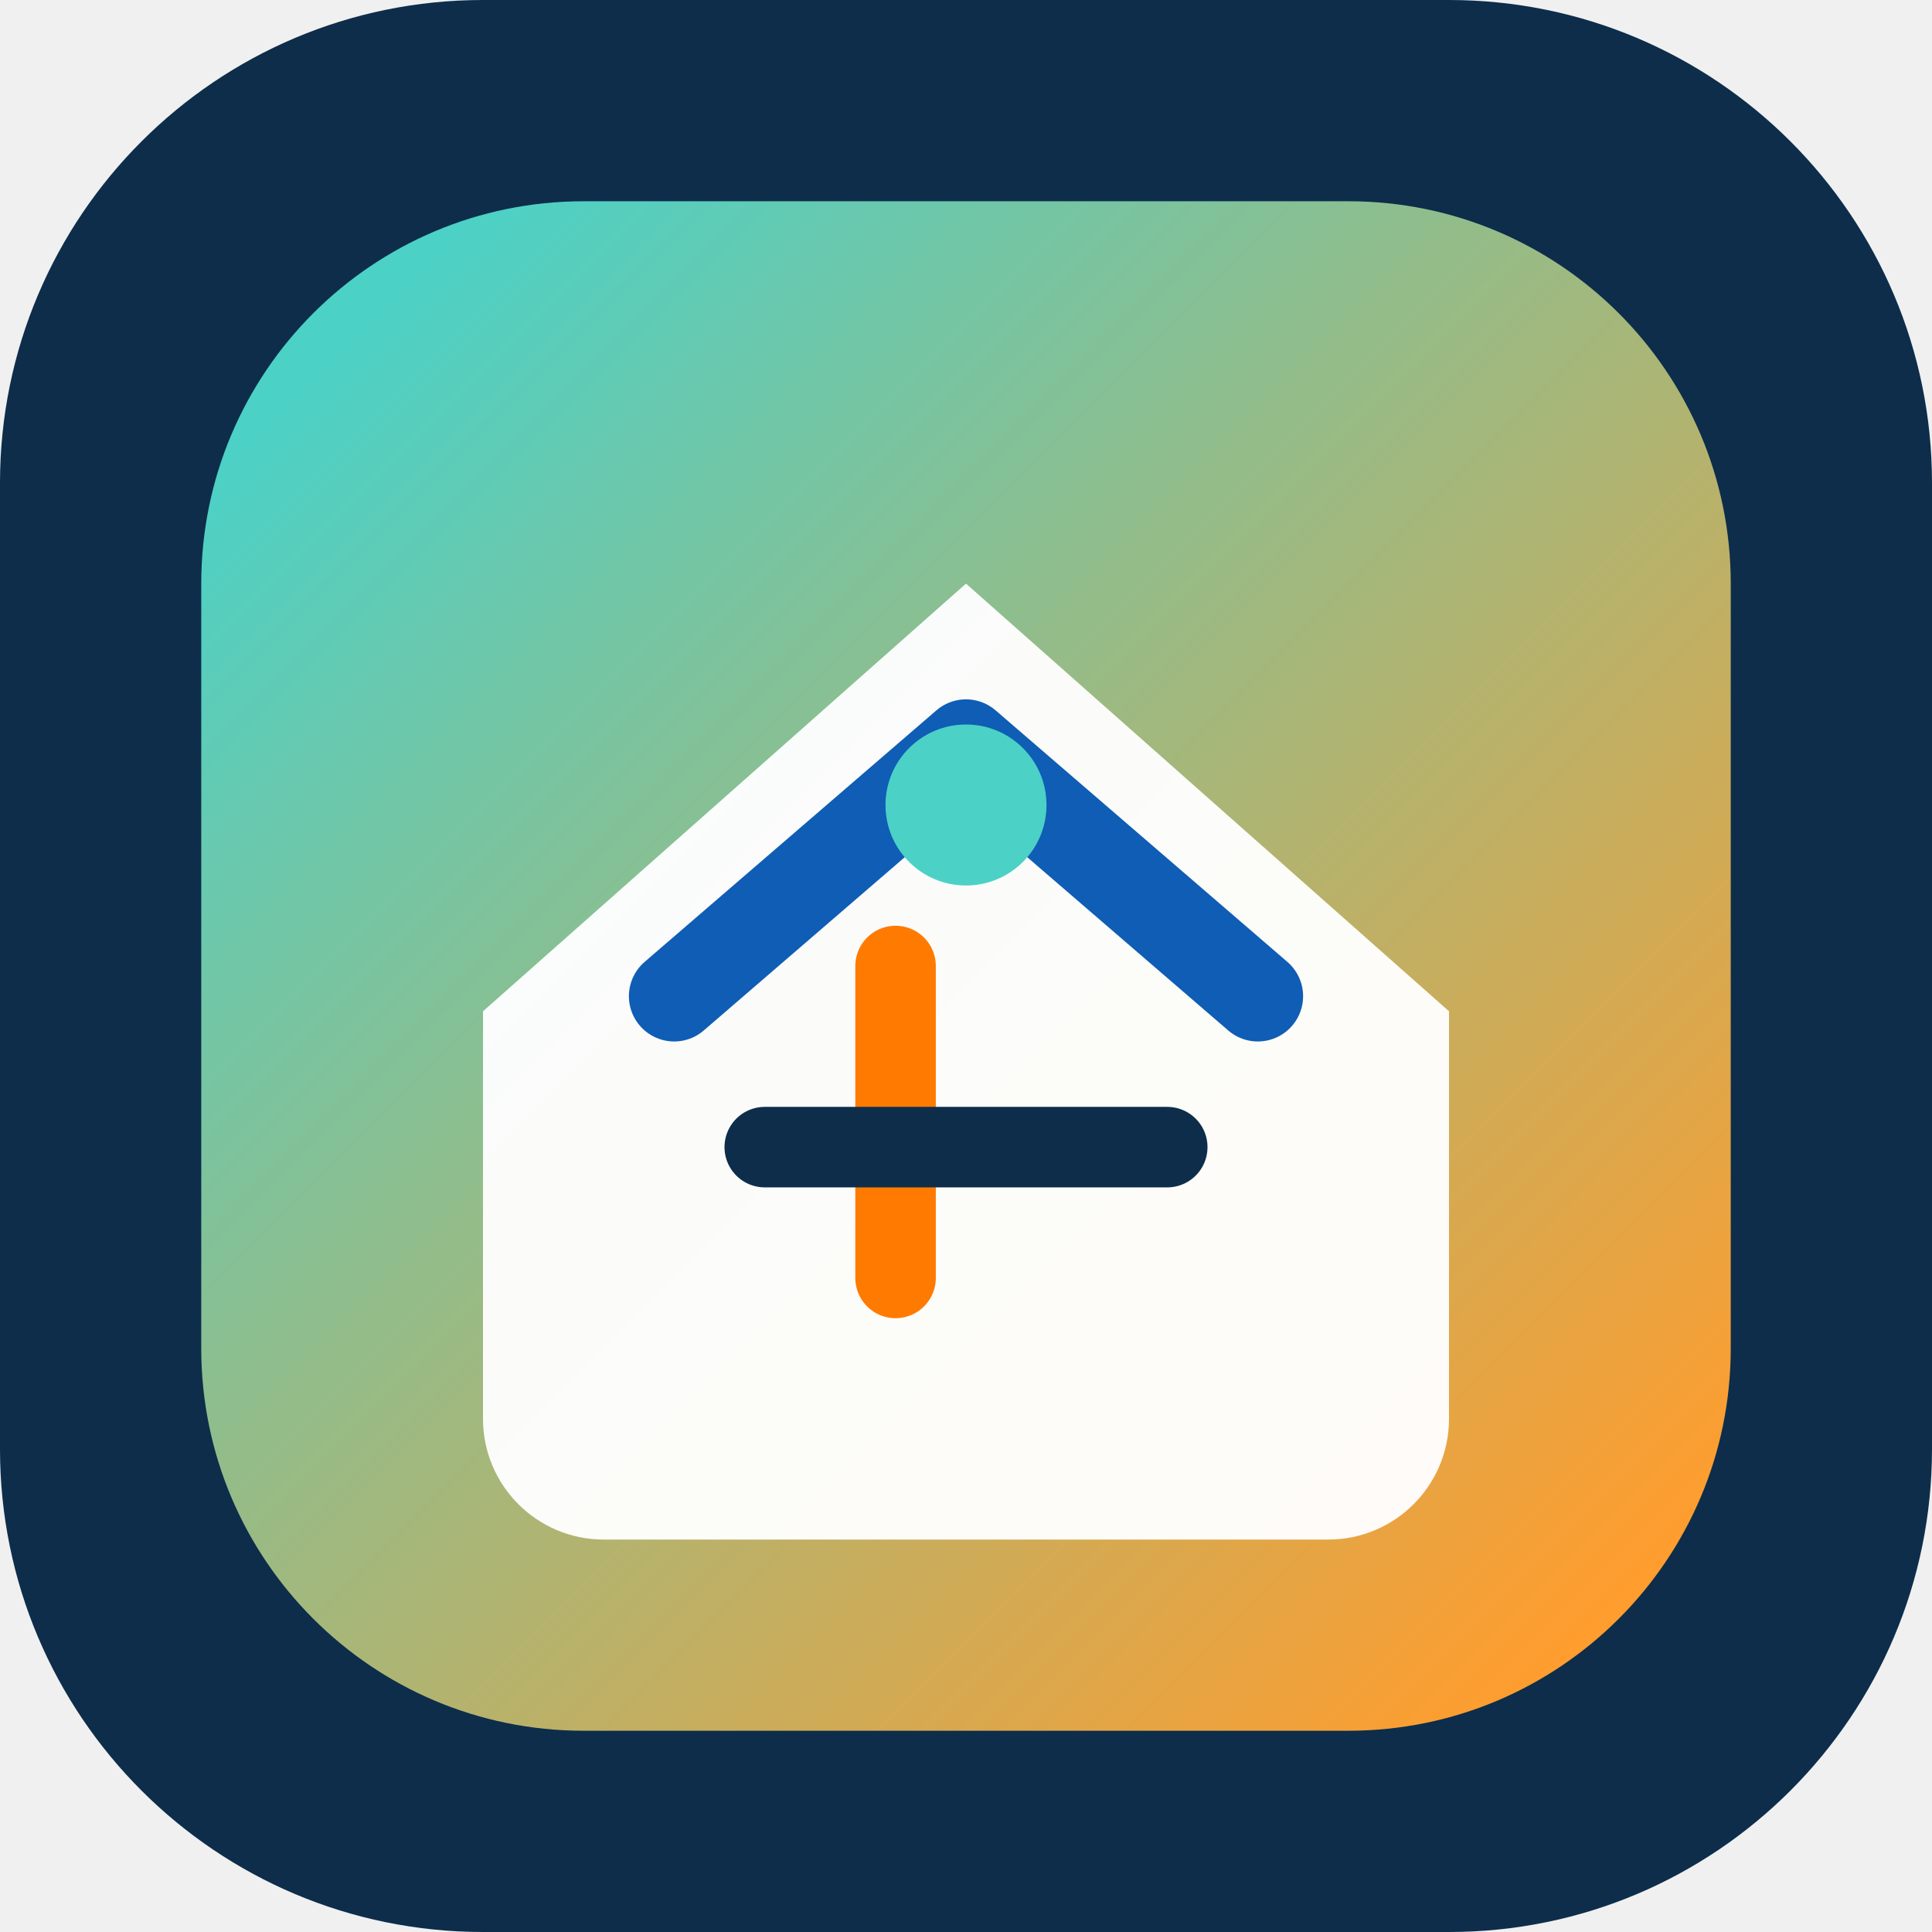
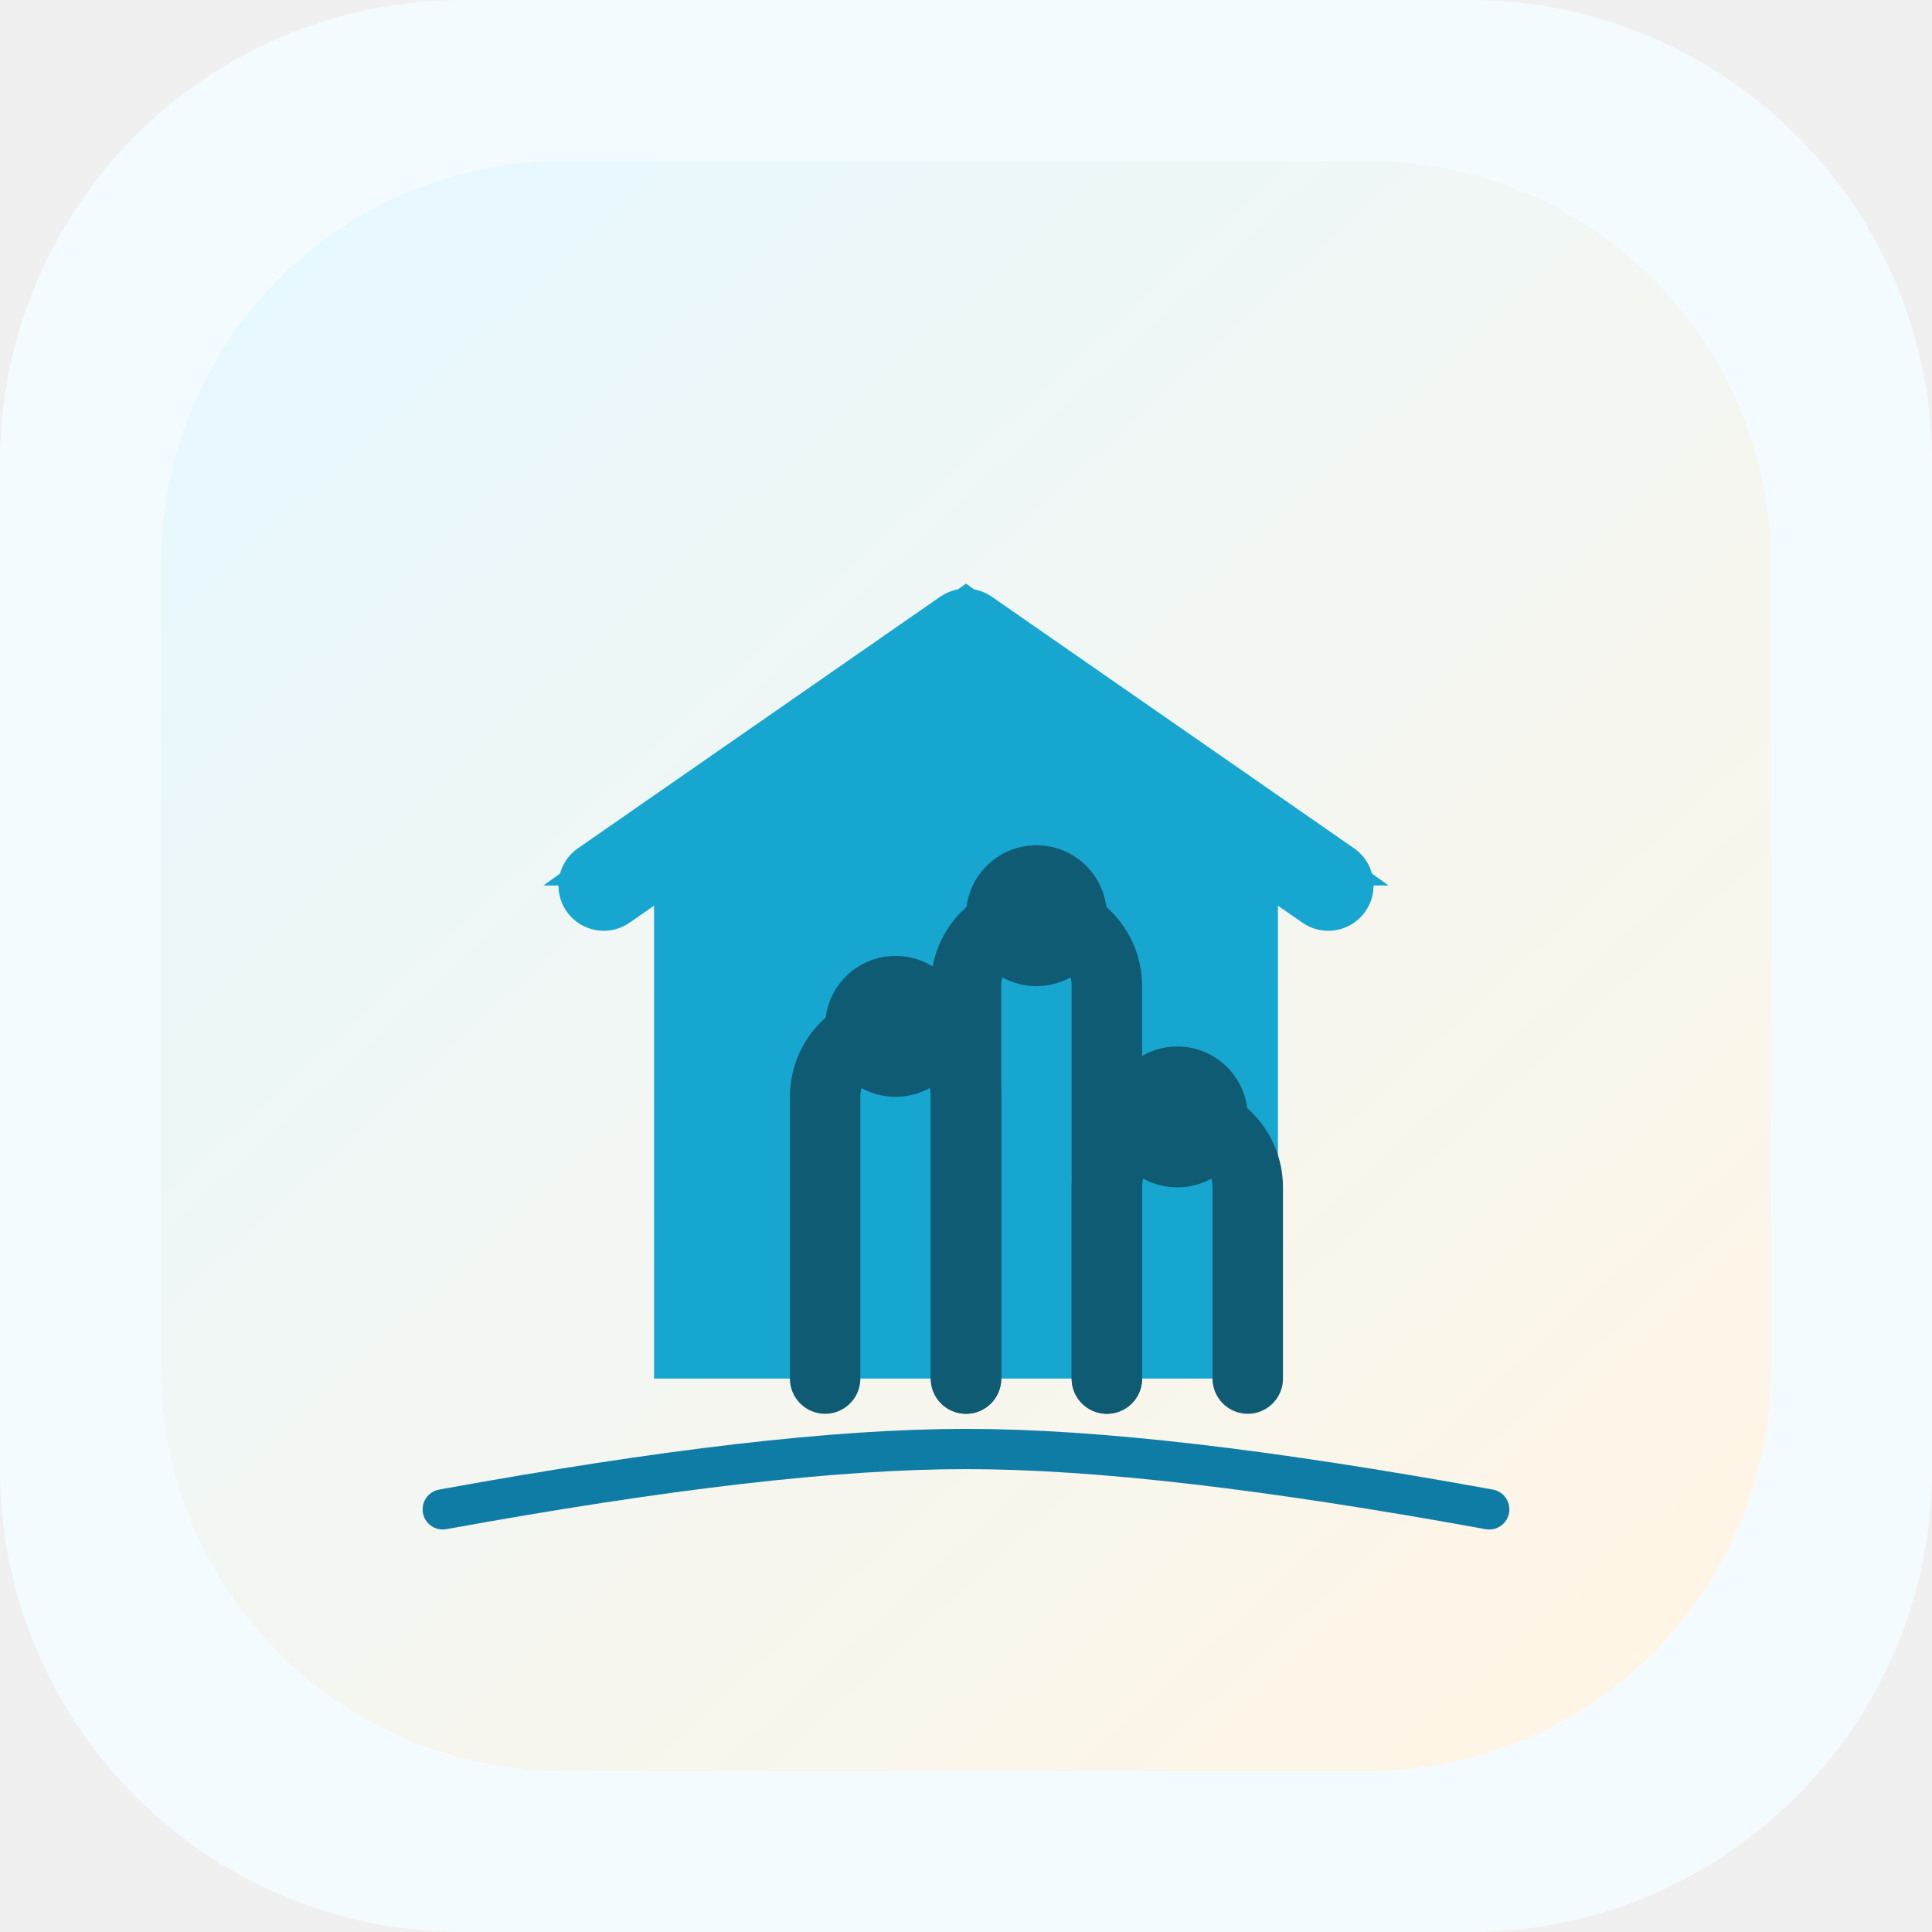
<svg xmlns="http://www.w3.org/2000/svg" width="192" height="192" viewBox="0 0 192 192" fill="none">
-   <rect width="192" height="192" rx="48" fill="#0D2D4B" />
-   <rect x="20" y="20" width="152" height="152" rx="38" fill="url(#paint0_linear_1_2)" />
-   <path d="M48 100.5L96 58L144 100.5V141C144 147.627 138.627 153 132 153H60C53.373 153 48 147.627 48 141V100.5Z" fill="white" fill-opacity="0.96" />
-   <path d="M67 99L96 74L125 99" stroke="#0F5DB5" stroke-width="9" stroke-linecap="round" stroke-linejoin="round" />
-   <path d="M89 96V127" stroke="#FF7A00" stroke-width="8" stroke-linecap="round" />
-   <circle cx="96" cy="80" r="8" fill="#4CD1C6" />
-   <path d="M76 114H116" stroke="#0D2D4B" stroke-width="8" stroke-linecap="round" />
+   <rect width="192" height="192" rx="46" fill="#F4FBFF" />
+   <rect x="16" y="16" width="160" height="160" rx="40" fill="url(#surface)" />
+   <path d="M54 88L96 58L138 88H127V137H65V88H54Z" fill="#16A6CF" />
+   <path d="M60 88L96 63L132 88" stroke="#16A6CF" stroke-width="9" stroke-linecap="round" stroke-linejoin="round" />
+   <path d="M82 137V109C82 105.134 85.134 102 89 102C92.866 102 96 105.134 96 109V137" stroke="#0F5B74" stroke-width="7" stroke-linecap="round" />
+   <path d="M96 137V98C96 94.134 99.134 91 103 91C106.866 91 110 94.134 110 98V137" stroke="#0F5B74" stroke-width="7" stroke-linecap="round" />
+   <path d="M110 137V118C110 114.134 113.134 111 117 111C120.866 111 124 114.134 124 118V137" stroke="#0F5B74" stroke-width="7" stroke-linecap="round" />
+   <circle cx="89" cy="102" r="7" fill="#0F5B74" />
+   <circle cx="103" cy="91" r="7" fill="#0F5B74" />
+   <circle cx="117" cy="111" r="7" fill="#0F5B74" />
+   <path d="M44 150C66 146 83 144 96 144C109 144 126 146 148 150" stroke="#0F7CA6" stroke-width="4" stroke-linecap="round" />
  <defs>
-     <linearGradient id="paint0_linear_1_2" x1="34" y1="34" x2="160" y2="160" gradientUnits="userSpaceOnUse">
-       <stop stop-color="#4CD1C6" />
-       <stop offset="1" stop-color="#FF9D2E" />
+     <linearGradient id="surface" x1="28" y1="24" x2="162" y2="170" gradientUnits="userSpaceOnUse">
+       <stop stop-color="#E7F8FF" />
+       <stop offset="1" stop-color="#FFF5E5" />
    </linearGradient>
  </defs>
</svg>
